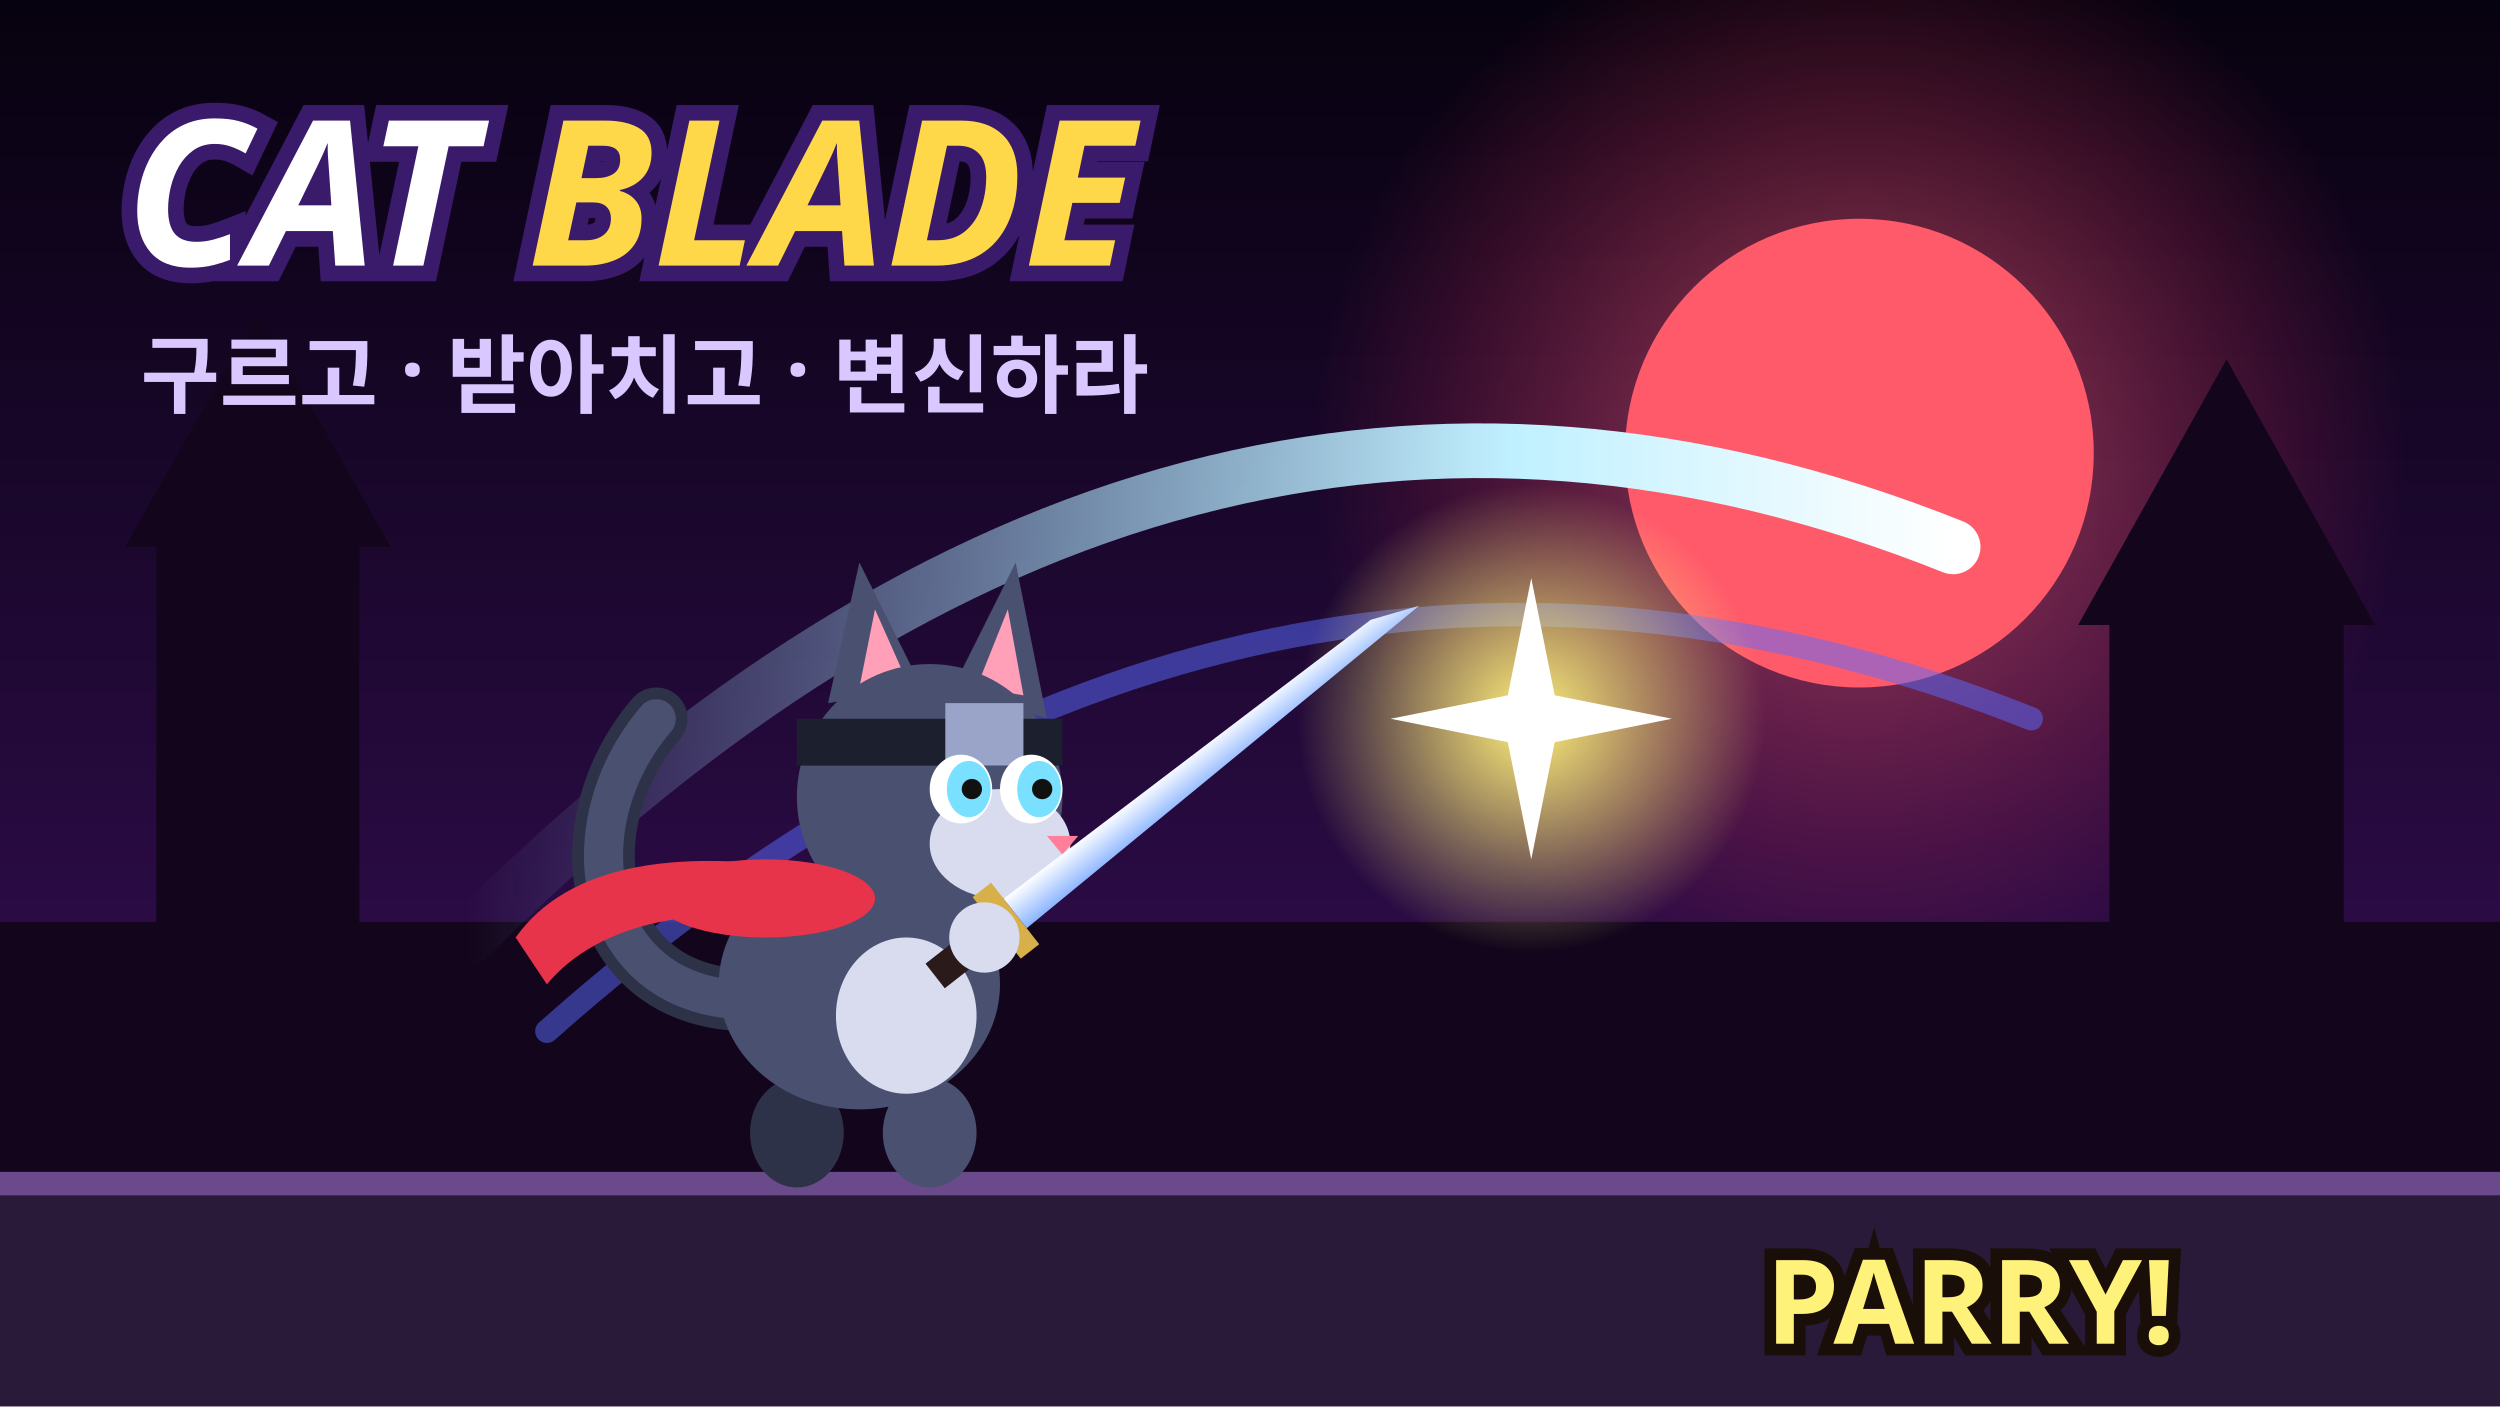
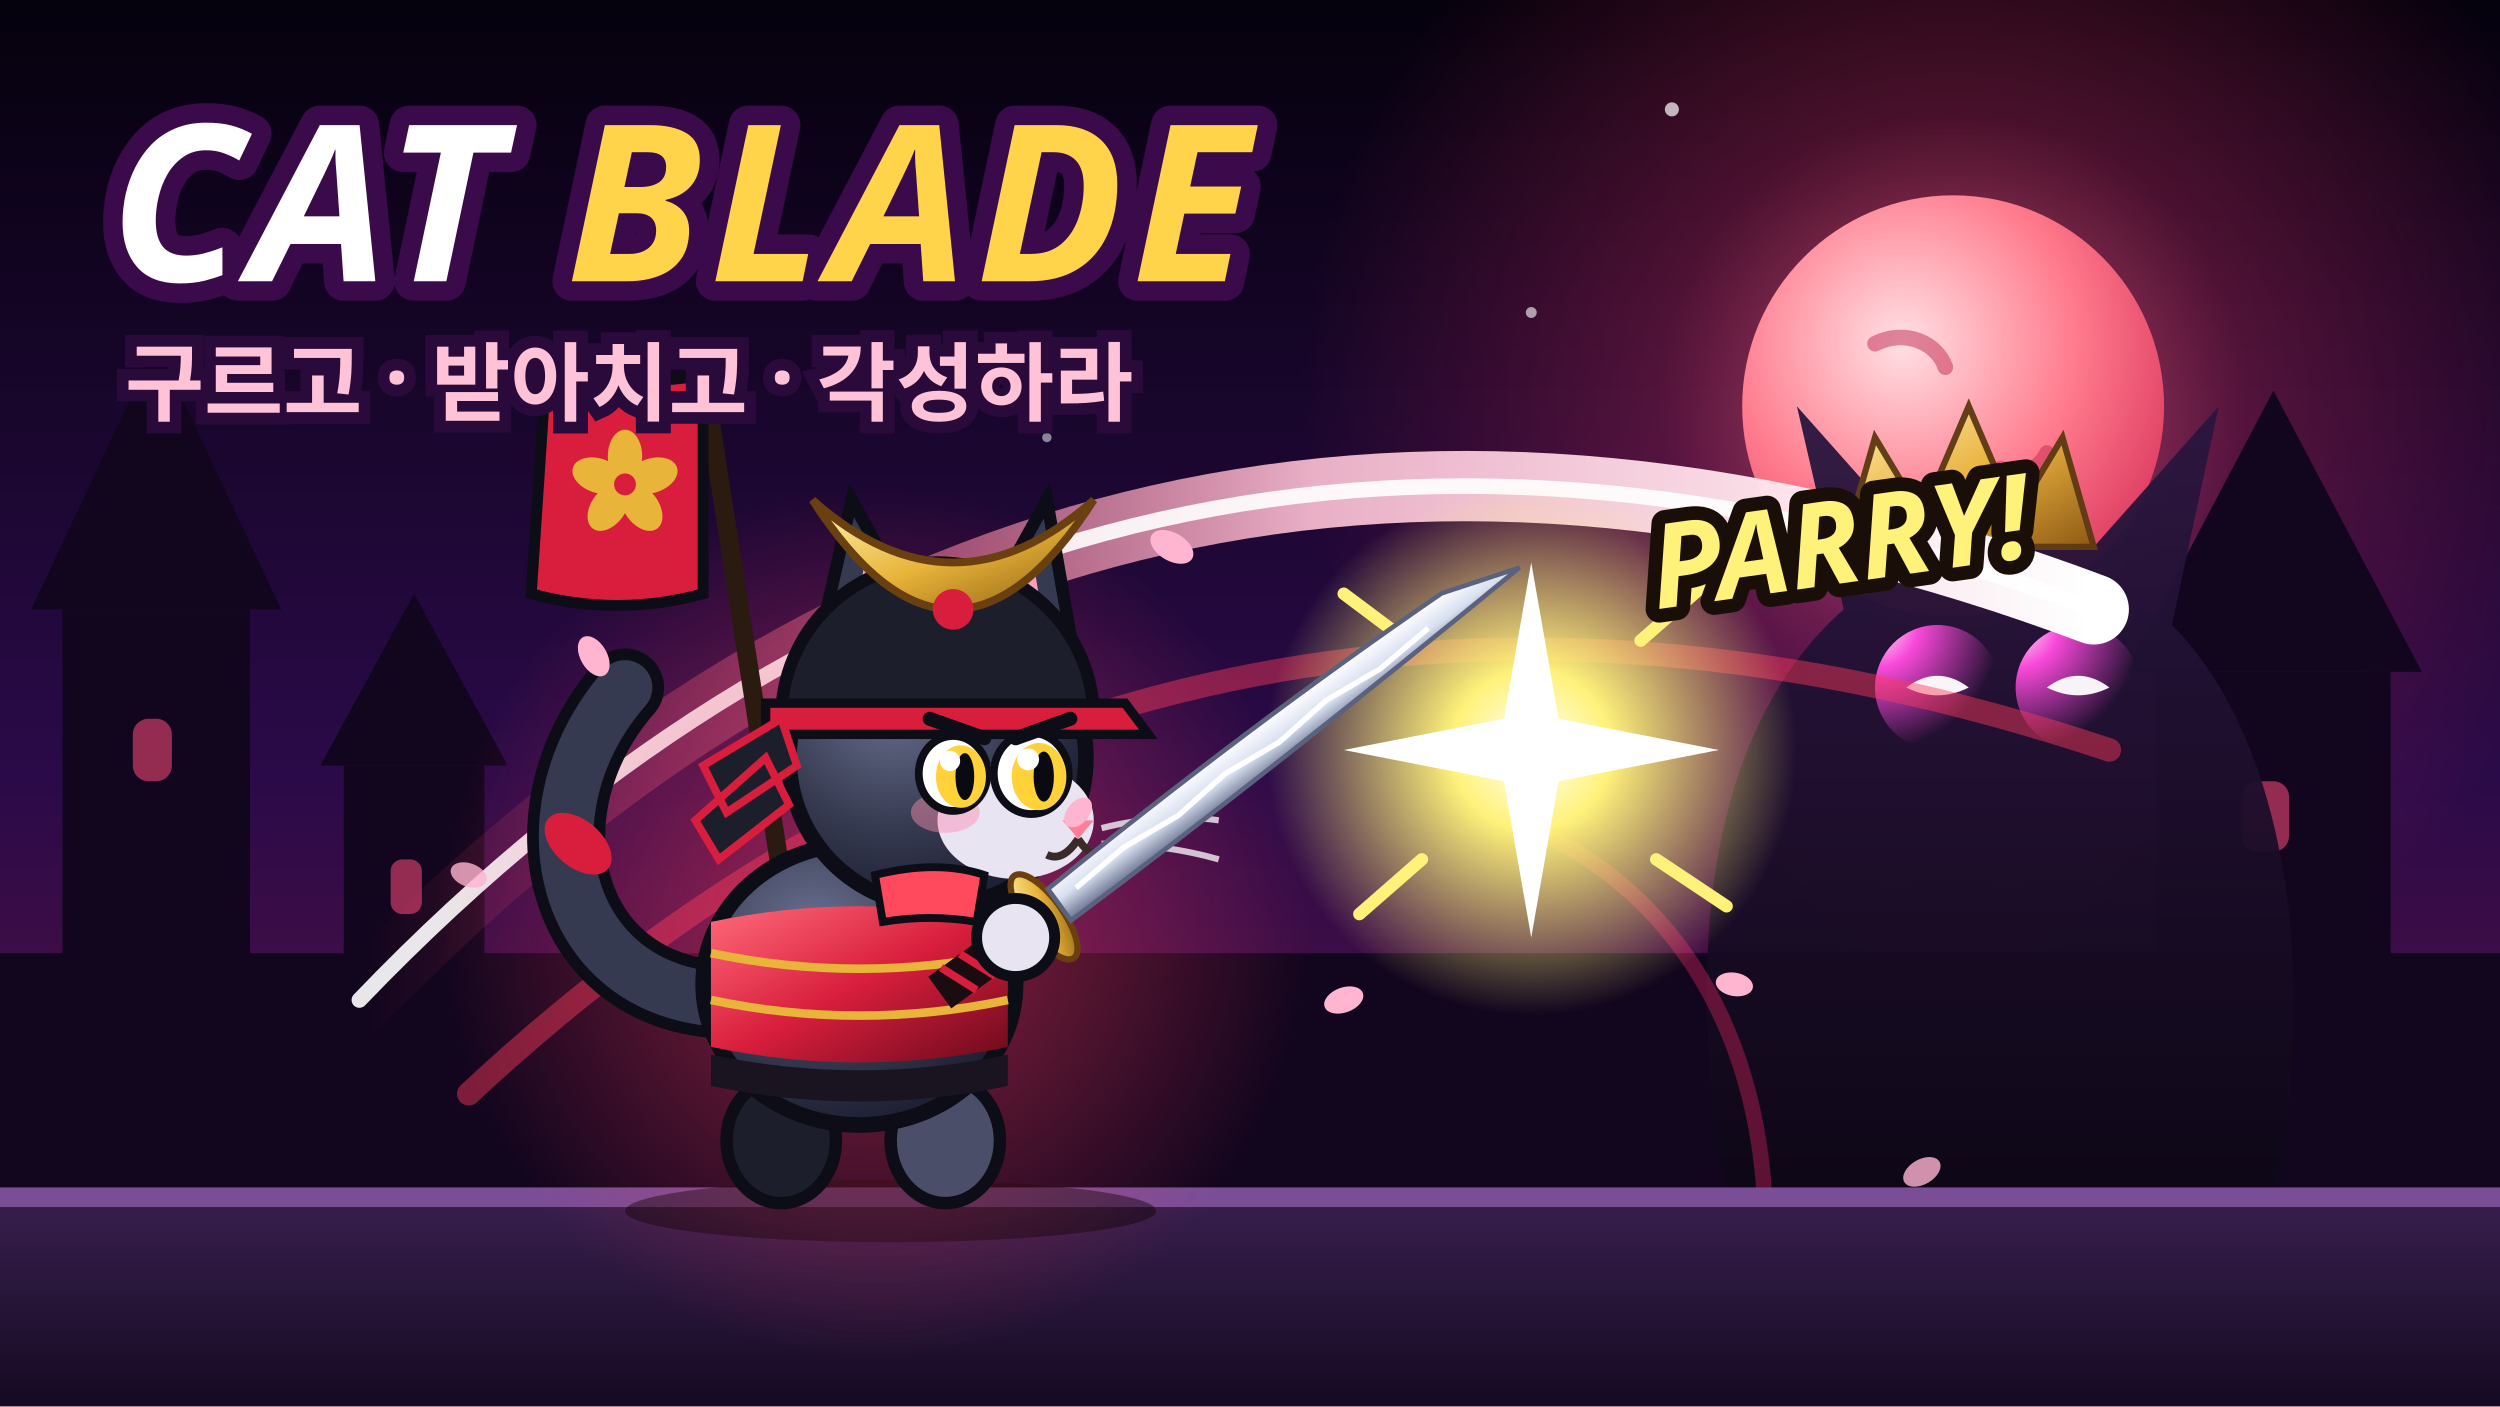
<svg xmlns="http://www.w3.org/2000/svg" viewBox="0 0 320 180">
  <defs>
    <linearGradient id="sky" x1="0" y1="0" x2="0" y2="1">
-       <stop offset="0" stop-color="#07020f" />
-       <stop offset=".65" stop-color="#2a0b44" />
-       <stop offset="1" stop-color="#5a1240" />
+       <stop offset="0" stop-color="#05010d" />
+       <stop offset=".55" stop-color="#2a0a48" />
+       <stop offset="1" stop-color="#6a1442" />
    </linearGradient>
-     <radialGradient id="moon" cx="0" cy="0" r="1" gradientUnits="userSpaceOnUse" gradientTransform="translate(238 58) scale(70)">
-       <stop offset="0" stop-color="#ff7a8a" stop-opacity=".6" />
+     <radialGradient id="moonGlow" cx="0" cy="0" r="1" gradientUnits="userSpaceOnUse" gradientTransform="translate(250 52) scale(84)">
+       <stop offset="0" stop-color="#ff8a9a" stop-opacity=".75" />
+       <stop offset=".45" stop-color="#ff3a6a" stop-opacity=".25" />
      <stop offset="1" stop-color="#ff2a5a" stop-opacity="0" />
    </radialGradient>
+     <radialGradient id="moon" cx=".38" cy=".35" r=".75">
+       <stop offset="0" stop-color="#ffe0e4" />
+       <stop offset=".55" stop-color="#ff7a8c" />
+       <stop offset="1" stop-color="#d8325a" />
+     </radialGradient>
+     <linearGradient id="ground" x1="0" y1="0" x2="0" y2="1">
+       <stop offset="0" stop-color="#3a2050" />
+       <stop offset="1" stop-color="#150a22" />
+     </linearGradient>
    <linearGradient id="slash" x1="0" y1="0" x2="1" y2="0">
-       <stop offset="0" stop-color="#9ad8ff" stop-opacity="0" />
-       <stop offset=".7" stop-color="#bff0ff" />
+       <stop offset="0" stop-color="#ff3a5c" stop-opacity="0" />
+       <stop offset=".55" stop-color="#ffc2d6" stop-opacity=".9" />
      <stop offset="1" stop-color="#fff" />
    </linearGradient>
    <linearGradient id="blade" x1="0" y1="0" x2="0" y2="1">
      <stop offset="0" stop-color="#fff" />
-       <stop offset="1" stop-color="#8ab4ff" />
+       <stop offset=".5" stop-color="#d8e0f0" />
+       <stop offset="1" stop-color="#6a7290" />
    </linearGradient>
-     <radialGradient id="glow" cx="0" cy="0" r="1" gradientUnits="userSpaceOnUse" gradientTransform="translate(196 92) scale(30)">
-       <stop offset="0" stop-color="#fff27a" />
+     <radialGradient id="fur" cx=".35" cy=".3" r=".8">
+       <stop offset="0" stop-color="#6a7090" />
+       <stop offset=".55" stop-color="#363a50" />
+       <stop offset="1" stop-color="#16182a" />
+     </radialGradient>
+     <linearGradient id="armor" x1="0" y1="0" x2="1" y2="1">
+       <stop offset="0" stop-color="#ff6a7a" />
+       <stop offset=".5" stop-color="#d81e3c" />
+       <stop offset="1" stop-color="#6a0a1c" />
+     </linearGradient>
+     <linearGradient id="gold" x1="0" y1="0" x2="1" y2="1">
+       <stop offset="0" stop-color="#fff4b0" />
+       <stop offset=".5" stop-color="#e8b43a" />
+       <stop offset="1" stop-color="#8a5a10" />
+     </linearGradient>
+     <radialGradient id="aura" cx="0" cy="0" r="1" gradientUnits="userSpaceOnUse" gradientTransform="translate(112 118) scale(56)">
+       <stop offset="0" stop-color="#ff3a5c" stop-opacity=".55" />
+       <stop offset="1" stop-color="#ff3a5c" stop-opacity="0" />
+     </radialGradient>
+     <radialGradient id="spark" cx="0" cy="0" r="1" gradientUnits="userSpaceOnUse" gradientTransform="translate(196 96) scale(34)">
+       <stop offset="0" stop-color="#fff" />
+       <stop offset=".3" stop-color="#fff27a" />
      <stop offset="1" stop-color="#fff27a" stop-opacity="0" />
    </radialGradient>
+     <radialGradient id="kingEye" cx="0" cy="0" r="1">
+       <stop offset="0" stop-color="#fff" />
+       <stop offset=".35" stop-color="#ff4adf" />
+       <stop offset="1" stop-color="#ff4adf" stop-opacity="0" />
+     </radialGradient>
+     <linearGradient id="kingBody" x1="0" y1="0" x2="0" y2="1">
+       <stop offset="0" stop-color="#2a1640" />
+       <stop offset="1" stop-color="#0c0614" />
+     </linearGradient>
+     <filter id="soft" x="-20%" y="-20%" width="140%" height="140%">
+       <feGaussianBlur stdDeviation="1.6" />
+     </filter>
  </defs>
  <rect width="320" height="180" fill="url(#sky)" />
-   <circle cx="238" cy="58" r="70" fill="url(#moon)" />
-   <circle cx="238" cy="58" r="30" fill="#ff5a6a" />
-   <g fill="#12051c">
-     <rect x="20" y="70" width="26" height="80" />
-     <path d="M16 70 33 40 50 70z" />
-     <rect x="270" y="80" width="30" height="70" />
-     <path d="M266 80 285 46 304 80z" />
-     <rect x="0" y="118" width="320" height="34" />
+   <circle cx="250" cy="52" r="84" fill="url(#moonGlow)" />
+   <circle cx="250" cy="52" r="27" fill="url(#moon)" />
+   <path d="M240 44c4-2 8 0 9 3M256 60c3 1 5 0 6-2" stroke="#c02a50" stroke-opacity=".5" stroke-width="2" fill="none" stroke-linecap="round" />
+   <g fill="#fff">
+     <circle cx="30" cy="70" r=".8" opacity=".7" />
+     <circle cx="160" cy="18" r="1" opacity=".8" />
+     <circle cx="196" cy="40" r=".7" opacity=".6" />
+     <circle cx="300" cy="110" r=".8" opacity=".6" />
+     <circle cx="134" cy="56" r=".6" opacity=".5" />
+     <circle cx="214" cy="14" r=".9" opacity=".7" />
  </g>
-   <rect y="150" width="320" height="30" fill="#2a1a3a" />
-   <rect y="150" width="320" height="3" fill="#6a4a8a" />
-   <path d="M60 120 Q150 30 250 70" fill="none" stroke="url(#slash)" stroke-width="7" stroke-linecap="round" />
-   <path d="M70 132 Q160 52 260 92" fill="none" stroke="#5b6cff" stroke-opacity=".5" stroke-width="3" stroke-linecap="round" />
-   <circle cx="196" cy="92" r="30" fill="url(#glow)" />
-   <path d="M196 74 199 89 214 92 199 95 196 110 193 95 178 92 193 89z" fill="#fff" />
-   <g transform="translate(110 150)">
-     <path d="M-14 -22C-34 -22 -38 -44 -26 -58" fill="none" stroke="#2e3248" stroke-width="8" stroke-linecap="round" />
-     <path d="M-14 -22C-34 -22 -38 -44 -26 -58" fill="none" stroke="#4a5070" stroke-width="5" stroke-linecap="round" />
-     <ellipse cx="-8" cy="-5" rx="6" ry="7" fill="#2e3248" />
-     <ellipse cx="9" cy="-5" rx="6" ry="7" fill="#4a5070" />
-     <path d="M-2 -38 Q-34 -44 -44 -30 L-40 -24 Q-30 -36 -2 -32z" fill="#e8344a" />
-     <ellipse cx="0" cy="-24" rx="18" ry="16" fill="#4a5070" />
-     <ellipse cx="6" cy="-20" rx="9" ry="10" fill="#d9dcef" />
-     <path d="M-4 -60 0 -78 8 -62z M12 -62 20 -78 24 -58z" fill="#4a5070" />
-     <path d="M0 -62 2 -72 6 -63z M15 -62 19 -72 21 -61z" fill="#ff9fb8" />
-     <circle cx="9" cy="-48" r="17" fill="#4a5070" />
-     <rect x="-8" y="-58" width="34" height="6" fill="#1c1f2e" />
-     <rect x="11" y="-60" width="10" height="8" fill="#9aa4c8" />
-     <ellipse cx="18" cy="-42" rx="9" ry="7" fill="#d9dcef" />
-     <ellipse cx="13" cy="-49" rx="4" ry="4.4" fill="#fff" />
-     <ellipse cx="22" cy="-49" rx="4" ry="4.4" fill="#fff" />
-     <ellipse cx="14" cy="-49" rx="2.8" ry="3.6" fill="#7ae0ff" />
-     <ellipse cx="23" cy="-49" rx="2.8" ry="3.6" fill="#7ae0ff" />
-     <circle cx="14.4" cy="-49" r="1.3" fill="#111" />
-     <circle cx="23.4" cy="-49" r="1.3" fill="#111" />
-     <path d="M24 -43h4l-2 2.4z" fill="#ff7f9a" />
-     <ellipse cx="-12" cy="-35" rx="14" ry="5" fill="#e8344a" />
-     <g transform="translate(16 -30) rotate(-38)">
-       <rect x="-8" y="-2" width="10" height="4" fill="#2a1a1a" />
-       <rect x="2" y="-5" width="3" height="10" fill="#d8b04a" />
-       <path d="M5 -2.4 64 -1.6 70 .8 5 2.4z" fill="url(#blade)" />
+   <g fill="#12051e">
+     <rect x="8" y="78" width="24" height="80" />
+     <path d="M4 78 20 44 36 78z" />
+     <rect x="44" y="98" width="18" height="60" />
+     <path d="M41 98 53 76 65 98z" />
+     <rect x="276" y="86" width="30" height="72" />
+     <path d="M272 86 291 50 310 86z" />
+     <rect x="0" y="122" width="320" height="36" />
+   </g>
+   <g fill="#ff4a7a" opacity=".55">
+     <rect x="17" y="92" width="5" height="8" rx="2" />
+     <rect x="287" y="100" width="6" height="9" rx="2" />
+     <rect x="50" y="110" width="4" height="7" rx="1.5" />
+   </g>
+   <g opacity=".95">
+     <path d="M222 158 C214 120 220 92 236 78 L230 52 L246 70 C252 66 262 66 268 70 L284 52 L278 80 C292 94 298 124 290 158z" fill="url(#kingBody)" />
+     <path d="M236 70 240 56 246 66 252 52 258 66 264 56 268 70z" fill="url(#gold)" stroke="#5a3a10" stroke-width=".8" />
+     <circle cx="248" cy="88" r="8" fill="url(#kingEye)" />
+     <circle cx="266" cy="88" r="8" fill="url(#kingEye)" />
+     <path d="M244 88q4-3 8 0q-4 2-8 0zM262 88q4-3 8 0q-4 2-8 0z" fill="#fff" />
+     <path d="M226 158 C226 132 214 114 196 106" stroke="#ff2a6a" stroke-opacity=".35" stroke-width="2" fill="none" />
+   </g>
+   <rect y="152" width="320" height="28" fill="url(#ground)" />
+   <rect y="152" width="320" height="2.5" fill="#8a5aa8" opacity=".8" />
+   <ellipse cx="114" cy="155" rx="34" ry="4" fill="#000" opacity=".45" />
+   <path d="M46 128 Q140 30 268 78" fill="none" stroke="url(#slash)" stroke-width="9" stroke-linecap="round" />
+   <path d="M46 128 Q140 30 268 78" fill="none" stroke="#fff" stroke-width="2" stroke-linecap="round" opacity=".9" />
+   <path d="M60 140 Q150 56 270 96" fill="none" stroke="#ff3a5c" stroke-opacity=".45" stroke-width="3" stroke-linecap="round" />
+   <circle cx="196" cy="96" r="34" fill="url(#spark)" />
+   <path d="M196 72 199.5 92 220 96 199.5 100 196 120 192.5 100 172 96 192.5 92z" fill="#fff" />
+   <g stroke="#fff27a" stroke-width="1.6" stroke-linecap="round">
+     <path d="M210 82l8-7M182 110l-8 7M212 110l9 6M180 82l-8-6" />
+   </g>
+   <circle cx="112" cy="118" r="56" fill="url(#aura)" />
+   <g transform="translate(110 152)">
+     <path d="M-10 -40 -20 -104" stroke="#2a1a10" stroke-width="2.4" />
+     <path d="M-20 -104 Q-30 -102 -40 -106 L-42 -76 Q-31 -73 -20 -76z" fill="#d81e3c" stroke="#0c0d16" stroke-width="1.4" />
+     <g transform="translate(-30 -90)" fill="#e8b43a">
+       <ellipse cx="0" cy="-3.6" rx="2.2" ry="3.4" />
+       <ellipse cx="0" cy="-3.6" rx="2.2" ry="3.4" transform="rotate(72)" />
+       <ellipse cx="0" cy="-3.6" rx="2.2" ry="3.4" transform="rotate(144)" />
+       <ellipse cx="0" cy="-3.6" rx="2.2" ry="3.4" transform="rotate(216)" />
+       <ellipse cx="0" cy="-3.6" rx="2.2" ry="3.4" transform="rotate(288)" />
+       <circle r="1.4" fill="#d81e3c" />
    </g>
-     <circle cx="16" cy="-30" r="4.5" fill="#d9dcef" />
+     <path d="M-16 -24C-38 -24 -44 -48 -30 -64" fill="none" stroke="#0c0d16" stroke-width="10" stroke-linecap="round" />
+     <path d="M-16 -24C-38 -24 -44 -48 -30 -64" fill="none" stroke="#363a50" stroke-width="7" stroke-linecap="round" />
+     <ellipse cx="-36" cy="-44" rx="5" ry="3" fill="#d81e3c" transform="rotate(40 -36 -44)" />
+     <ellipse cx="-10" cy="-6" rx="7" ry="8" fill="#1c1e2c" stroke="#0c0d16" stroke-width="1.6" />
+     <ellipse cx="11" cy="-6" rx="7" ry="8" fill="#4a4e68" stroke="#0c0d16" stroke-width="1.6" />
+     <ellipse cx="0" cy="-26" rx="20" ry="18" fill="url(#fur)" stroke="#0c0d16" stroke-width="2" />
+     <path d="M-19 -34 Q0 -38 19 -34 L19 -18 Q0 -14 -19 -18z" fill="url(#armor)" />
+     <path d="M-19 -30 Q0 -26 19 -30M-19 -24 Q0 -20 19 -24" stroke="#e8b43a" stroke-width="1.1" fill="none" />
+     <path d="M-19 -17 Q0 -13 19 -17 L19 -13 Q0 -9 -19 -13z" fill="#1a1420" />
+     <ellipse cx="7" cy="-22" rx="8" ry="9" fill="#e8e4f2" opacity=".0" />
+     <path d="M-6 -66 -1 -88 9 -70z M14 -70 24 -88 28 -65z" fill="#363a50" stroke="#0c0d16" stroke-width="1.6" />
+     <path d="M-1 -70 1 -82 6 -71z M17 -71 22 -82 24 -69z" fill="#ff9fb8" />
+     <circle cx="10" cy="-55" r="19" fill="url(#fur)" stroke="#0c0d16" stroke-width="2" />
+     <ellipse cx="20" cy="-47" rx="10" ry="7.5" fill="#e8e4f2" />
+     <ellipse cx="11" cy="-48" rx="4.4" ry="2.6" fill="#ff8fb0" opacity=".45" />
+     <path d="M-10 -60 A20 20 0 0 1 30 -60z" fill="#1c1e2c" stroke="#0c0d16" stroke-width="1.6" />
+     <path d="M-12 -62 L34 -62 L37 -58 L-12 -58z" fill="#d81e3c" stroke="#0c0d16" stroke-width="1.2" />
+     <path d="M-10 -60 -20 -54 -17 -48 -8 -54z M-12 -55 -21 -47 -18 -42 -9 -49z" fill="#1c1e2c" stroke="#d81e3c" stroke-width="1" />
+     <path d="M-6 -88 Q12 -60 30 -88 Q12 -72 -6 -88z" fill="url(#gold)" stroke="#6a4010" stroke-width="1" />
+     <circle cx="12" cy="-74" r="2.6" fill="#d81e3c" />
+     <ellipse cx="12" cy="-53" rx="4.4" ry="4.8" fill="#fff" stroke="#0c0d16" stroke-width="1" />
+     <ellipse cx="22" cy="-53" rx="4.8" ry="5.2" fill="#fff" stroke="#0c0d16" stroke-width="1" />
+     <ellipse cx="13" cy="-52.6" rx="3.2" ry="4" fill="#ffd23a" />
+     <ellipse cx="23" cy="-52.6" rx="3.5" ry="4.3" fill="#ffd23a" />
+     <ellipse cx="13.5" cy="-52.6" rx="1.2" ry="3" fill="#0a0a12" />
+     <ellipse cx="23.6" cy="-52.6" rx="1.3" ry="3.2" fill="#0a0a12" />
+     <circle cx="11.6" cy="-54.6" r="1.3" fill="#fff" />
+     <circle cx="21.6" cy="-54.8" r="1.4" fill="#fff" />
+     <path d="M9 -60 16 -57.5M27 -60 20 -57.5" stroke="#0c0d16" stroke-width="1.8" stroke-linecap="round" />
+     <path d="M26 -47h4l-2 2.4z" fill="#ff7f9a" />
+     <path d="M28 -44.6q-2 3-4 2M28 -44.6q2 3 4 2" stroke="#3a2a2a" stroke-width="1" fill="none" />
+     <path d="M31 -46q8-2 15-1M31 -44q8 0 15 2" stroke="#fff" stroke-opacity=".75" stroke-width=".8" fill="none" />
+     <path d="M2 -40 Q10 -42 16 -40 L15 -34 Q9 -35 3 -34z" fill="#ff4a5e" stroke="#0c0d16" stroke-width="1" />
+     <g transform="translate(20 -32) rotate(-36)">
+       <rect x="-12" y="-2.5" width="15" height="5" fill="#1a0c10" />
+       <path d="M-10 -2.5l2 5M-7 -2.5l2 5M-4 -2.5l2 5M-1 -2.5l2 5" stroke="#d81e3c" stroke-width="1" />
+       <ellipse cx="4.5" cy="0" rx="2.4" ry="6.5" fill="url(#gold)" stroke="#6a4010" stroke-width=".8" />
+       <path d="M7 -2.6 Q40 -4.4 70 -3.6 L80 -.4 Q40 2 7 2.4z" fill="url(#blade)" stroke="#5a6280" stroke-width=".6" />
+       <path d="M10 -.6 L18 -1.2 L26 -.4 L34 -1.2 L42 -.4 L50 -1.2 L58 -.4 L66 -1" stroke="#fff" stroke-width=".7" fill="none" />
+     </g>
+     <circle cx="20" cy="-32" r="5" fill="#e8e4f2" stroke="#0c0d16" stroke-width="1.4" />
  </g>
-   <text x="16" y="34" fill="#fff" stroke="#3a1a6a" stroke-width="4" paint-order="stroke" font-family="sans-serif" font-style="italic" font-weight="900" font-size="26">CAT <tspan fill="#ffd84a">BLADE</tspan>
+   <g fill="#ffb4cf">
+     <ellipse cx="150" cy="70" rx="3" ry="1.8" transform="rotate(30 150 70)" />
+     <ellipse cx="172" cy="128" rx="2.6" ry="1.6" transform="rotate(-20 172 128)" />
+     <ellipse cx="76" cy="84" rx="2.8" ry="1.7" transform="rotate(60 76 84)" />
+     <ellipse cx="222" cy="126" rx="2.4" ry="1.5" transform="rotate(10 222 126)" />
+     <ellipse cx="138" cy="104" rx="2.2" ry="1.4" transform="rotate(-50 138 104)" />
+     <ellipse cx="60" cy="112" rx="2.4" ry="1.5" transform="rotate(20 60 112)" opacity=".8" />
+     <ellipse cx="246" cy="150" rx="2.6" ry="1.6" transform="rotate(-30 246 150)" opacity=".8" />
+   </g>
+   <text x="14" y="36" fill="#fff" stroke="#3a0a4a" stroke-width="5" paint-order="stroke" stroke-linejoin="round" font-family="sans-serif" font-style="italic" font-weight="900" font-size="28" letter-spacing="1">CAT <tspan fill="#ffd34a">BLADE</tspan>
  </text>
-   <text x="18" y="52" fill="#d8c8ff" font-family="sans-serif" font-weight="700" font-size="11">구르고 · 받아치고 · 변신하라</text>
-   <text x="226" y="172" fill="#fff27a" stroke="#1a0f08" stroke-width="3" paint-order="stroke" font-family="sans-serif" font-weight="900" font-size="15">PARRY!</text>
+   <text x="16" y="53" fill="#ffc2d6" stroke="#2a0a3a" stroke-width="3" paint-order="stroke" font-family="sans-serif" font-weight="800" font-size="11">구르고 · 받아치고 · 각성하라</text>
+   <text x="212" y="78" fill="#fff27a" stroke="#1a0f08" stroke-width="3.5" paint-order="stroke" stroke-linejoin="round" font-family="sans-serif" font-style="italic" font-weight="900" font-size="15" transform="rotate(-8 212 78)">PARRY!</text>
</svg>
